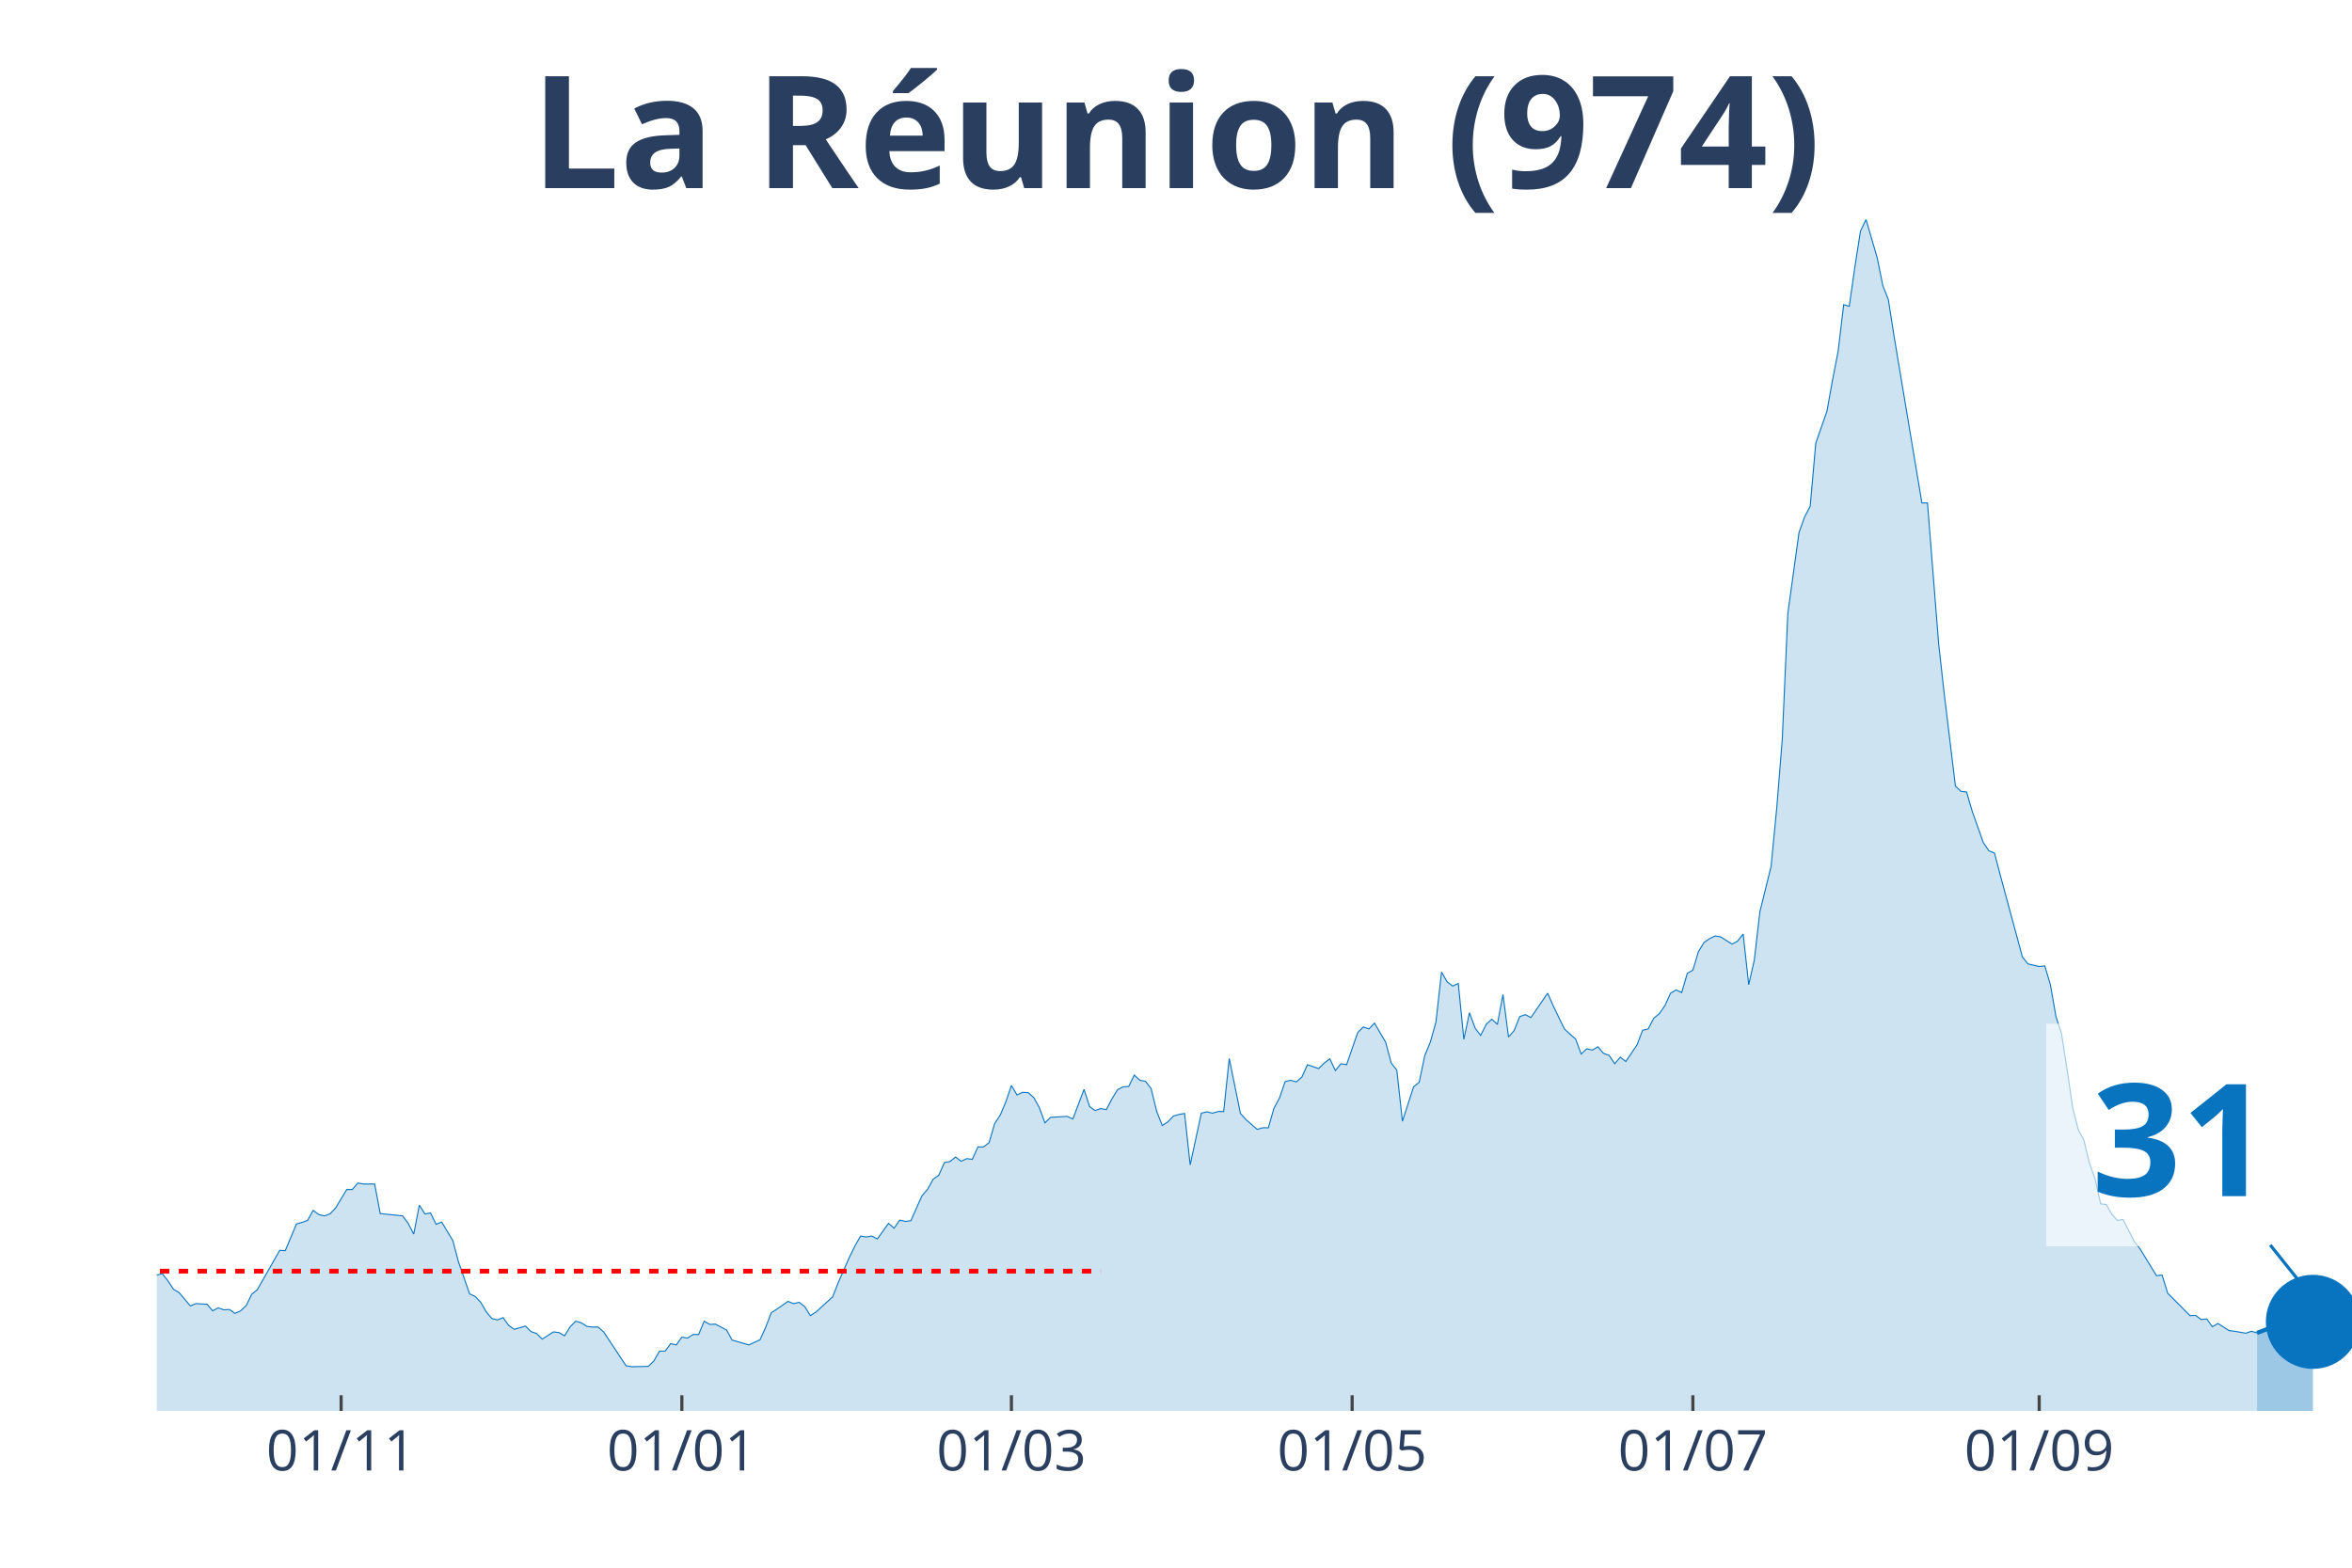
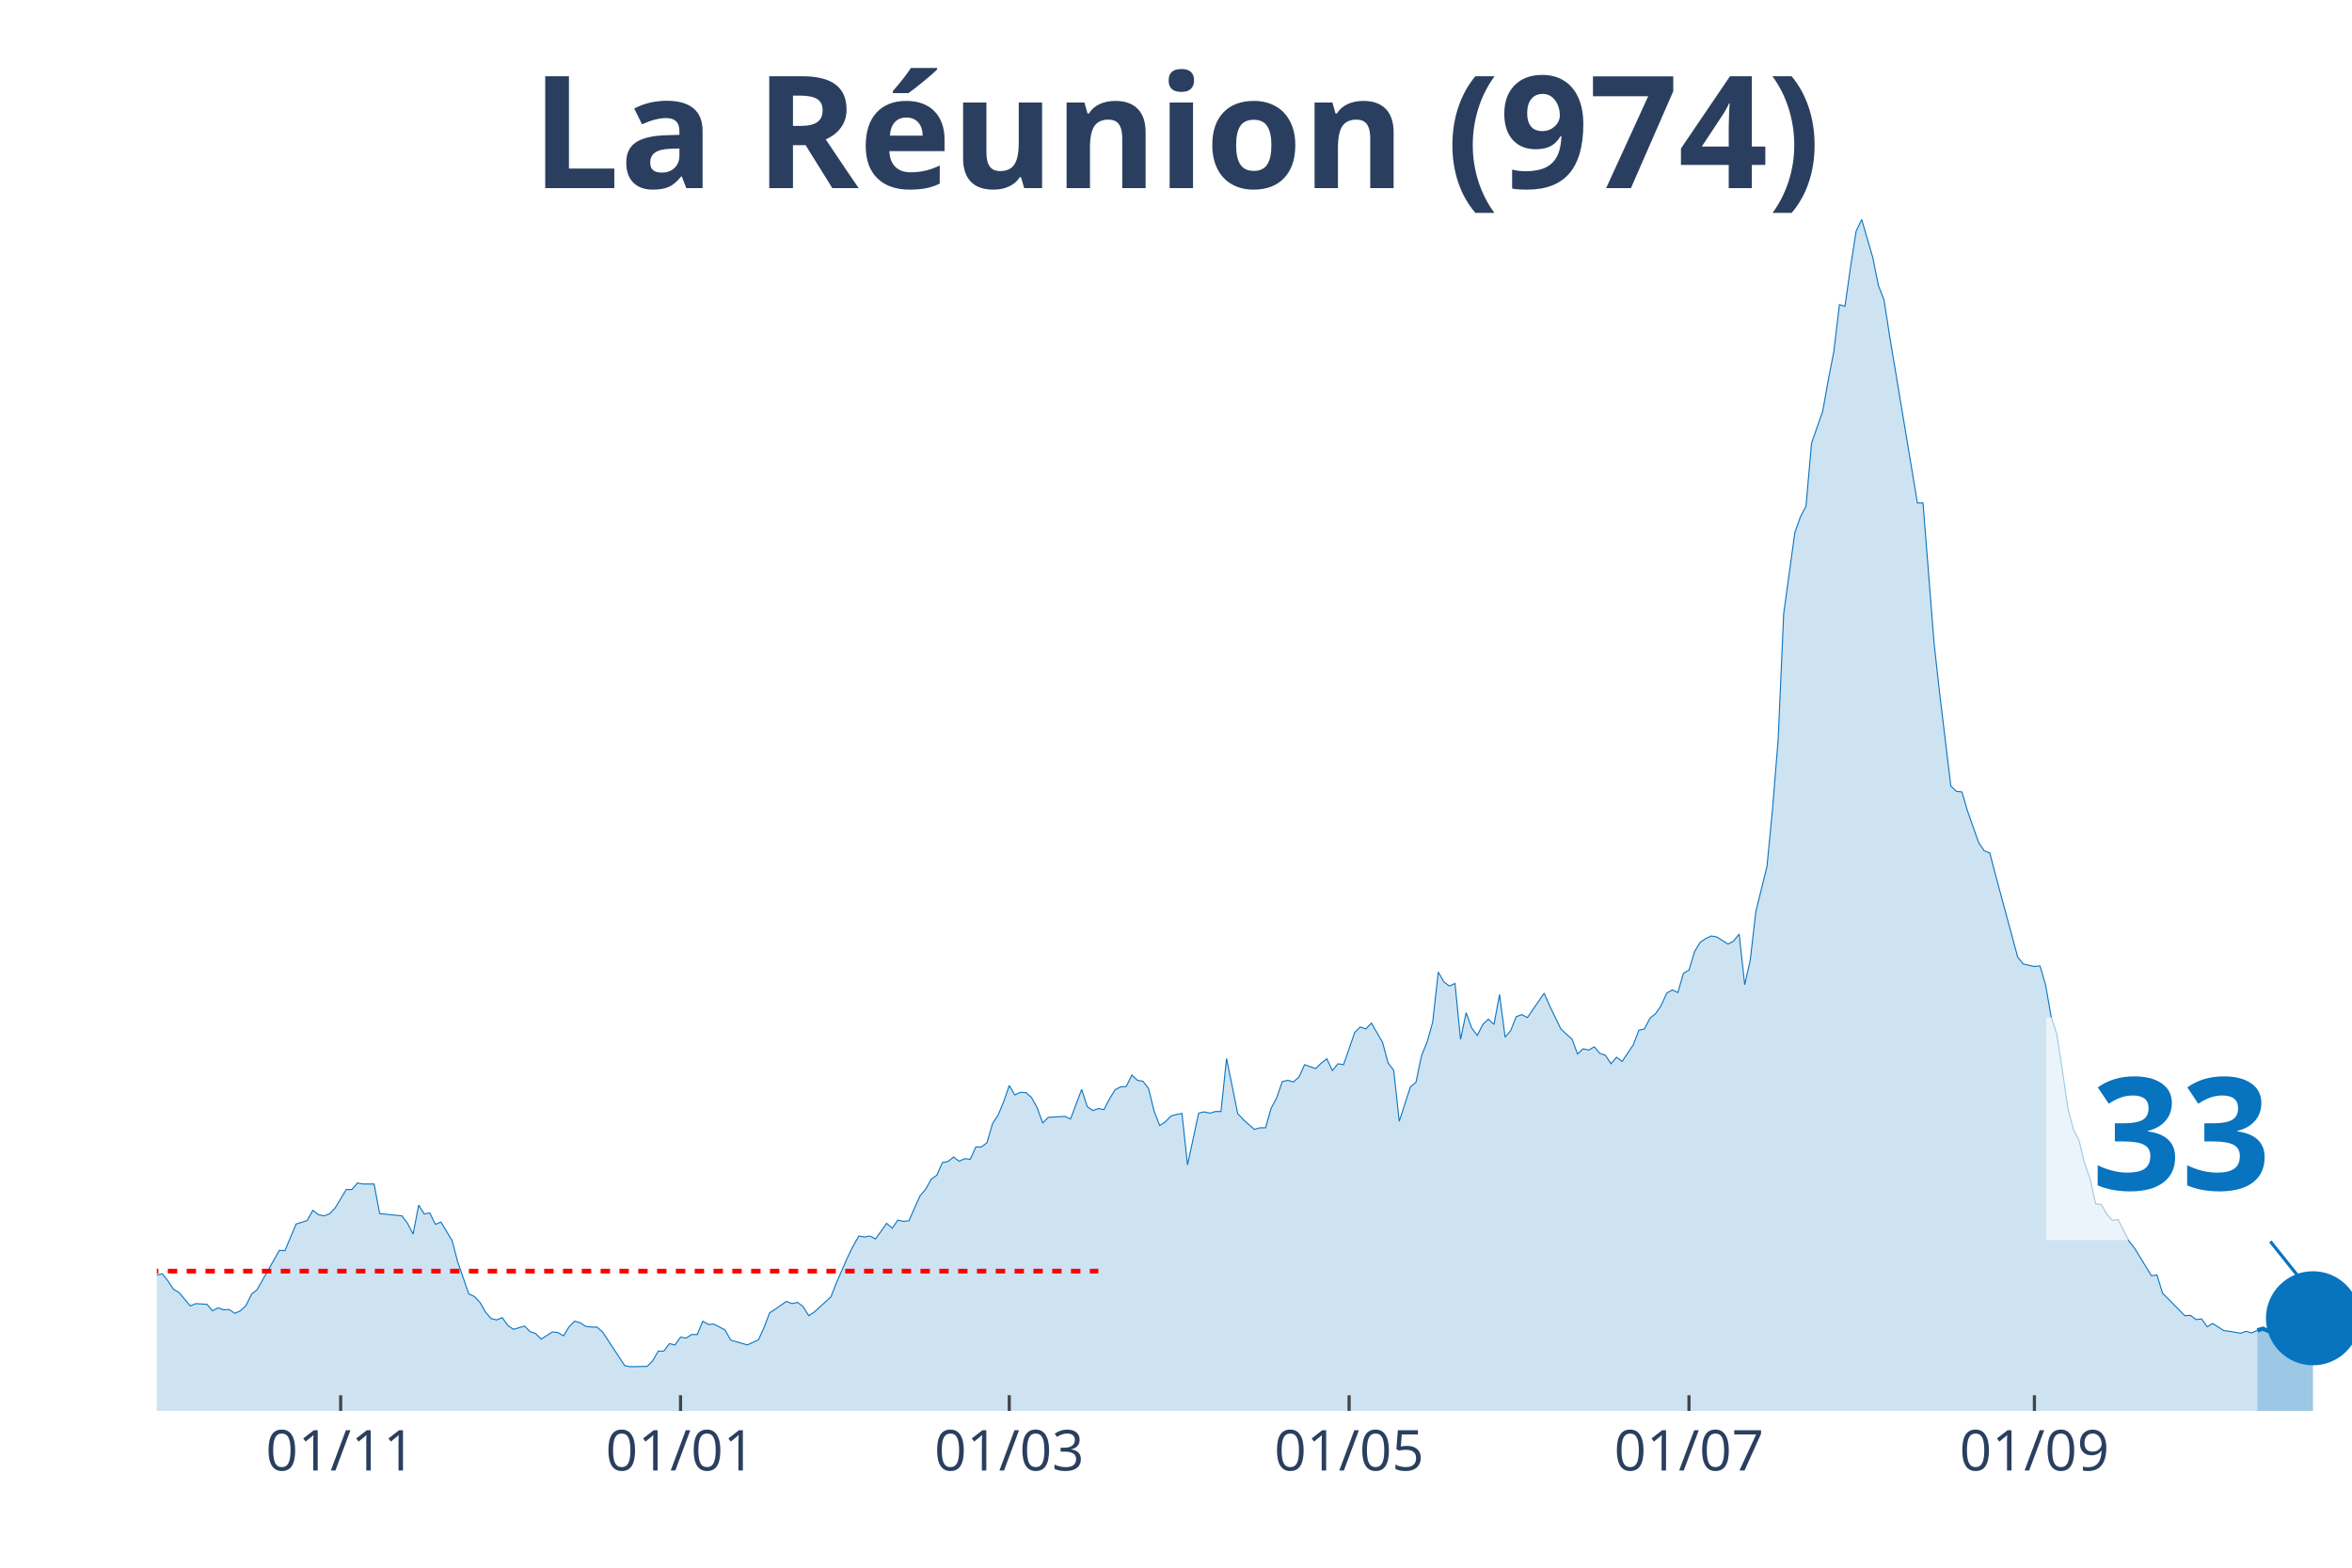
<svg xmlns="http://www.w3.org/2000/svg" class="main-svg" width="1125" height="750" style="" viewBox="0 0 750 500">
  <rect x="0" y="0" width="750" height="500" style="fill: rgb(0, 0, 0); fill-opacity: 0;" />
-   <defs id="defs-8a8896">
+   <defs id="defs-feb536">
    <g class="clips">
-       <clipPath id="clip8a8896xyplot" class="plotclip">
+       <clipPath id="clipfeb536xyplot" class="plotclip">
        <rect width="700" height="380" />
      </clipPath>
-       <clipPath class="axesclip" id="clip8a8896x">
+       <clipPath class="axesclip" id="clipfeb536x">
        <rect x="50" y="0" width="700" height="500" />
      </clipPath>
-       <clipPath class="axesclip" id="clip8a8896y">
+       <clipPath class="axesclip" id="clipfeb536y">
        <rect x="0" y="70" width="750" height="380" />
      </clipPath>
-       <clipPath class="axesclip" id="clip8a8896xy">
+       <clipPath class="axesclip" id="clipfeb536xy">
        <rect x="50" y="70" width="700" height="380" />
      </clipPath>
    </g>
    <g class="gradients" />
  </defs>
  <g class="bglayer">
    <rect class="bg" x="50" y="70" width="700" height="380" style="fill: rgb(0, 0, 0); fill-opacity: 0; stroke-width: 0;" />
  </g>
  <g class="layer-below">
    <g class="imagelayer" />
    <g class="shapelayer" />
  </g>
  <g class="cartesianlayer">
    <g class="subplot xy">
      <g class="layer-subplot">
        <g class="shapelayer" />
        <g class="imagelayer" />
      </g>
      <g class="gridlayer">
        <g class="x">
-           <path class="xgrid crisp" transform="translate(108.78,0)" d="M0,70v380" style="stroke: rgb(255, 255, 255); stroke-opacity: 1; stroke-width: 1px;" />
-           <path class="xgrid crisp" transform="translate(217.43,0)" d="M0,70v380" style="stroke: rgb(255, 255, 255); stroke-opacity: 1; stroke-width: 1px;" />
-           <path class="xgrid crisp" transform="translate(322.52,0)" d="M0,70v380" style="stroke: rgb(255, 255, 255); stroke-opacity: 1; stroke-width: 1px;" />
-           <path class="xgrid crisp" transform="translate(431.17,0)" d="M0,70v380" style="stroke: rgb(255, 255, 255); stroke-opacity: 1; stroke-width: 1px;" />
-           <path class="xgrid crisp" transform="translate(539.82,0)" d="M0,70v380" style="stroke: rgb(255, 255, 255); stroke-opacity: 1; stroke-width: 1px;" />
-           <path class="xgrid crisp" transform="translate(650.25,0)" d="M0,70v380" style="stroke: rgb(255, 255, 255); stroke-opacity: 1; stroke-width: 1px;" />
+           <path class="xgrid crisp" transform="translate(108.63,0)" d="M0,70v380" style="stroke: rgb(255, 255, 255); stroke-opacity: 1; stroke-width: 1px;" />
+           <path class="xgrid crisp" transform="translate(217.01,0)" d="M0,70v380" style="stroke: rgb(255, 255, 255); stroke-opacity: 1; stroke-width: 1px;" />
+           <path class="xgrid crisp" transform="translate(321.83,0)" d="M0,70v380" style="stroke: rgb(255, 255, 255); stroke-opacity: 1; stroke-width: 1px;" />
+           <path class="xgrid crisp" transform="translate(430.2,0)" d="M0,70v380" style="stroke: rgb(255, 255, 255); stroke-opacity: 1; stroke-width: 1px;" />
+           <path class="xgrid crisp" transform="translate(538.58,0)" d="M0,70v380" style="stroke: rgb(255, 255, 255); stroke-opacity: 1; stroke-width: 1px;" />
+           <path class="xgrid crisp" transform="translate(648.73,0)" d="M0,70v380" style="stroke: rgb(255, 255, 255); stroke-opacity: 1; stroke-width: 1px;" />
        </g>
        <g class="y" />
      </g>
      <g class="zerolinelayer" />
      <path class="xlines-below" />
      <path class="ylines-below" />
      <g class="overlines-below" />
      <g class="xaxislayer-below" />
      <g class="yaxislayer-below" />
      <g class="overaxes-below" />
-       <g class="plot" transform="translate(50, 70)" clip-path="url('#clip8a8896xyplot')">
+       <g class="plot" transform="translate(50, 70)" clip-path="url('#clipfeb536xyplot')">
        <g class="scatterlayer mlayer">
-           <g class="trace scatter traceaabd0e" style="stroke-miterlimit: 2;">
+           <g class="trace scatter trace8a0fb0" style="stroke-miterlimit: 2;">
            <g class="fills">
              <g>
-                 <path class="js-fill" d="M669.72,380L-242.24,380L-242.24,379.17L-211.96,378.55L-210.18,378.65L-185.24,378.96L-183.46,378.96L-172.77,378.44L-170.99,378.34L-149.62,376.89L-147.84,375.13L-112.21,377.2L-110.43,377.2L-96.18,375.23L-94.4,373.99L-83.72,356.15L-81.93,353.56L-80.15,352.73L-78.37,349L-73.03,339.46L-71.25,341.02L-67.68,333.55L-65.9,331.79L-62.34,329.82L-60.56,333.14L-58.78,331.79L-57,328.57L-53.44,317.27L-51.65,316.13L-48.09,310.95L-46.31,312.19L-42.75,317.58L-40.97,318.31L-35.62,319.24L-33.84,318.41L-32.06,314.89L-30.28,317.17L-28.5,319.14L-26.72,317.79L-24.94,320.59L-23.16,321.21L-21.37,323.08L-19.59,322.77L-17.81,321.42L-16.03,323.6L-14.25,327.12L-12.47,326.08L-10.69,327.74L-8.91,325.77L-7.12,328.47L-5.34,332.62L-1.78,333.03L0,336.66L1.78,336.25L3.56,338.53L5.34,341.22L7.12,342.26L10.69,346.51L12.47,345.78L16.03,345.99L17.81,348.07L19.59,347.13L21.37,347.75L23.16,347.65L24.94,348.89L26.72,348.07L28.5,346.41L30.28,342.78L32.06,341.33L39.19,328.78L40.97,328.88L44.53,320.38L46.31,319.86L48.09,319.24L49.87,316.03L51.65,317.38L53.44,317.79L55.22,317.17L57,315.3L60.56,309.39L62.34,309.39L64.12,307.32L65.9,307.63L69.47,307.63L71.25,317.06L78.37,317.79L80.15,320.17L81.93,323.6L83.72,314.37L85.5,317.17L87.28,316.86L89.06,320.49L90.84,319.76L94.4,325.67L96.18,332.41L99.75,342.67L101.53,343.5L103.31,345.37L105.09,348.48L106.87,350.55L108.65,350.97L110.43,350.24L112.21,352.73L113.99,353.98L115.78,353.46L117.56,352.94L119.34,354.7L121.12,355.32L122.9,357.09L126.46,354.8L128.24,355.01L130.03,356.05L131.81,353.15L133.59,351.38L135.37,351.9L137.15,353.04L138.93,353.25L140.71,353.25L142.49,354.8L149.62,365.59L151.4,365.9L156.74,365.8L158.52,364.03L160.31,360.92L162.09,360.92L163.87,358.54L165.65,358.95L167.43,356.46L169.21,356.77L170.99,355.63L172.77,355.63L174.55,351.38L176.34,352.42L178.12,352.32L179.9,353.25L181.68,354.18L183.46,357.4L188.8,358.95L190.59,358.12L192.37,357.29L194.15,353.35L195.93,348.69L197.71,347.55L201.27,345.06L203.05,345.78L204.83,345.37L206.62,346.72L208.4,349.62L210.18,348.48L215.52,343.61L217.3,339.05L220.87,330.96L222.65,327.33L224.43,324.22L226.21,324.53L227.99,324.22L229.77,325.15L233.33,320.17L235.11,321.73L236.9,319.14L238.68,319.55L240.46,319.35L242.24,315.3L244.02,311.36L245.8,309.29L247.58,306.07L249.36,304.83L251.15,300.79L252.93,300.47L254.71,299.02L256.49,300.37L258.27,299.54L260.05,299.75L261.83,295.81L263.61,295.81L265.39,294.46L267.18,288.34L268.96,285.65L270.74,281.4L272.52,276.21L274.3,279.22L276.08,278.39L277.86,278.49L279.64,280.05L281.42,283.26L283.21,288.14L284.99,286.37L290.33,286.06L292.11,286.89L295.67,277.46L297.46,282.95L299.24,284.2L301.02,283.57L302.8,283.89L304.58,280.46L306.36,277.56L308.14,276.63L309.92,276.52L311.7,272.89L313.49,274.55L315.27,274.86L317.05,277.15L318.83,284.4L320.61,288.97L322.39,287.83L324.17,285.96L325.95,285.44L327.74,285.13L329.52,301.51L333.08,285.03L334.86,284.61L336.64,285.03L338.42,284.51L340.2,284.51L341.98,267.61L345.55,285.13L347.33,287.1L350.89,290.21L352.67,289.69L354.45,289.69L356.23,283.47L358.02,280.15L359.8,274.97L361.58,274.55L363.36,275.07L365.14,273.52L366.92,269.58L370.48,270.82L372.26,269.06L374.05,267.71L375.83,271.44L377.61,269.27L379.39,269.58L382.95,259.31L384.73,257.55L386.51,258.17L388.3,256.31L391.86,262.42L393.64,269.06L395.42,271.34L397.2,287.62L400.76,276.63L402.54,275.18L404.33,266.67L406.11,262.32L407.89,255.99L409.67,240.03L411.45,243.14L413.23,244.49L415.01,243.66L416.79,261.49L418.58,252.99L420.36,257.86L422.14,260.25L423.92,256.72L425.7,255.06L427.48,256.72L429.26,247.18L431.04,260.76L432.82,258.69L434.61,254.23L436.39,253.61L438.17,254.54L443.51,246.77L445.29,250.81L448.85,258.17L450.64,259.83L452.42,261.39L454.2,266.16L455.98,264.5L457.76,264.91L459.54,263.87L461.32,265.95L463.1,266.57L464.89,269.27L466.67,267.19L468.45,268.54L472.01,263.25L473.79,258.59L475.57,258.17L477.35,254.75L479.13,253.3L480.92,250.71L482.7,246.77L484.48,245.73L486.26,246.56L488.04,240.44L489.82,239.41L491.6,233.5L493.38,230.59L495.17,229.35L496.95,228.52L498.73,228.83L502.29,231.11L504.07,230.18L505.85,227.9L507.63,244.07L509.41,236.19L511.2,220.74L514.76,206.33L516.54,187.98L518.32,165.89L520.1,125.66L523.66,99.85L525.45,94.87L527.23,91.45L529.01,71.33L532.57,61.17L534.35,51.22L536.13,42.1L537.91,27.17L539.69,27.68L541.48,15.14L543.26,3.73L545.04,0L548.6,12.23L550.38,21.05L552.16,25.61L553.94,37.02L562.85,90.41L564.63,90.41L568.19,135.31L569.97,151.27L573.54,180.72L575.32,182.38L577.1,182.59L578.88,188.7L582.44,198.76L584.22,201.35L586.01,202.08L587.79,208.92L594.91,235.26L596.69,237.44L600.25,238.26L602.04,238.06L603.82,244.07L605.6,254.23L607.38,259.73L609.16,271.13L610.94,283.37L612.72,290.31L614.5,293.63L616.28,300.99L618.07,305.97L619.85,313.95L621.63,314.16L623.41,317.27L625.19,319.24L626.97,318.93L630.53,325.88L632.32,328.16L637.66,336.87L639.44,336.66L641.22,342.47L643,344.23L648.35,349.62L650.13,349.52L651.91,350.86L653.69,350.66L655.47,353.15L657.25,352.11L660.81,354.39L662.6,354.6L666.16,355.22L667.94,354.6L669.72,355.12" style="fill: rgb(8, 115, 191); fill-opacity: 0.2; stroke-width: 0;" />
+                 <path class="js-fill" d="M669.8,380L-241.62,380L-241.62,379.17L-211.42,378.55L-209.64,378.65L-184.77,378.96L-182.99,378.96L-172.34,378.44L-170.56,378.34L-149.24,376.89L-147.46,375.13L-111.93,377.2L-110.15,377.2L-95.94,375.23L-94.16,373.99L-83.5,356.15L-81.73,353.56L-79.95,352.73L-78.17,349L-72.84,339.46L-71.07,341.02L-67.51,333.55L-65.74,331.79L-62.18,329.82L-60.41,333.14L-58.63,331.79L-56.85,328.57L-53.3,317.27L-51.52,316.13L-47.97,310.95L-46.19,312.19L-42.64,317.58L-40.86,318.31L-35.53,319.24L-33.76,318.41L-31.98,314.89L-30.2,317.17L-28.43,319.14L-26.65,317.79L-24.87,320.59L-23.1,321.21L-21.32,323.08L-19.54,322.77L-17.77,321.42L-15.99,323.6L-14.21,327.12L-12.44,326.08L-10.66,327.74L-8.88,325.77L-5.33,332.62L-3.55,332.72L-1.78,333.03L0,336.66L1.78,336.25L3.55,338.53L5.33,341.22L7.11,342.26L10.66,346.51L12.44,345.78L15.99,345.99L17.77,348.07L19.54,347.13L21.32,347.75L23.1,347.65L24.87,348.89L26.65,348.07L28.43,346.41L30.2,342.78L31.98,341.33L39.09,328.78L40.86,328.88L44.42,320.38L46.19,319.86L47.97,319.24L49.75,316.03L51.52,317.38L53.3,317.79L55.08,317.17L56.85,315.3L60.41,309.39L62.18,309.39L63.96,307.32L65.74,307.63L69.29,307.63L71.07,317.06L78.17,317.79L79.95,320.17L81.73,323.6L83.5,314.37L85.28,317.17L87.06,316.86L88.83,320.49L90.61,319.76L94.16,325.67L95.94,332.41L99.49,342.67L101.27,343.5L103.05,345.37L104.82,348.48L106.6,350.55L108.38,350.97L110.15,350.24L111.93,352.73L113.71,353.98L115.48,353.46L117.26,352.94L119.04,354.7L120.81,355.32L122.59,357.09L126.14,354.8L127.92,355.01L129.7,356.05L131.47,353.15L133.25,351.38L135.03,351.9L136.8,353.04L138.58,353.25L140.36,353.25L142.13,354.8L149.24,365.59L151.02,365.9L156.35,365.8L158.12,364.03L159.9,360.92L161.68,360.92L163.45,358.54L165.23,358.95L167.01,356.46L168.78,356.77L170.56,355.63L172.34,355.63L174.11,351.38L175.89,352.42L177.66,352.32L179.44,353.25L181.22,354.18L182.99,357.4L188.32,358.95L190.1,358.12L191.88,357.29L193.65,353.35L195.43,348.69L197.21,347.55L200.76,345.06L202.54,345.78L204.31,345.37L206.09,346.72L207.87,349.62L209.64,348.48L214.97,343.61L216.75,339.05L220.3,330.96L222.08,327.33L223.86,324.22L225.63,324.53L227.41,324.22L229.19,325.15L232.74,320.17L234.52,321.73L236.29,319.14L238.07,319.55L239.85,319.35L241.62,315.3L243.4,311.36L245.18,309.29L246.95,306.07L248.73,304.83L250.51,300.79L252.28,300.47L254.06,299.02L255.84,300.37L257.61,299.54L259.39,299.75L261.17,295.81L262.94,295.81L264.72,294.46L266.5,288.34L268.27,285.65L270.05,281.4L271.83,276.21L273.6,279.22L275.38,278.39L277.16,278.49L278.93,280.05L280.71,283.26L282.49,288.14L284.26,286.37L289.59,286.06L291.37,286.89L294.92,277.46L296.7,282.95L298.48,284.2L300.25,283.57L302.03,283.89L303.81,280.46L305.58,277.56L307.36,276.63L309.14,276.52L310.91,272.89L312.69,274.55L314.47,274.86L316.24,277.15L318.02,284.4L319.8,288.97L321.57,287.83L323.35,285.96L325.13,285.44L326.9,285.13L328.68,301.51L332.23,285.03L334.01,284.61L335.79,285.03L337.56,284.51L339.34,284.51L341.12,267.61L344.67,285.13L346.45,287.1L350,290.21L351.78,289.69L353.55,289.69L355.33,283.47L357.11,280.15L358.88,274.97L360.66,274.55L362.44,275.07L364.21,273.52L365.99,269.58L369.54,270.82L371.32,269.06L373.1,267.71L374.87,271.44L376.65,269.27L378.43,269.58L381.98,259.31L383.76,257.55L385.53,258.17L387.31,256.31L390.86,262.42L392.64,269.06L394.42,271.34L396.19,287.62L399.75,276.63L401.52,275.18L403.3,266.67L405.08,262.32L406.85,255.99L408.63,240.03L410.41,243.14L412.18,244.49L413.96,243.66L415.74,261.49L417.51,252.99L419.29,257.86L421.07,260.25L422.84,256.72L424.62,255.06L426.4,256.72L428.17,247.18L429.95,260.76L431.73,258.69L433.5,254.23L435.28,253.61L437.06,254.54L442.39,246.77L444.16,250.81L447.72,258.17L449.49,259.83L451.27,261.39L453.05,266.16L454.82,264.5L456.6,264.91L458.38,263.87L460.15,265.95L461.93,266.57L463.71,269.27L465.48,267.19L467.26,268.54L470.81,263.25L472.59,258.59L474.37,258.17L476.14,254.75L477.92,253.3L479.7,250.71L481.47,246.77L483.25,245.73L485.03,246.56L486.8,240.44L488.58,239.41L490.36,233.5L492.13,230.59L493.91,229.35L495.69,228.52L497.46,228.83L501.02,231.11L502.79,230.18L504.57,227.9L506.35,244.07L508.12,236.19L509.9,220.74L513.45,206.33L515.23,187.98L517.01,165.89L518.78,125.66L522.34,99.85L524.11,94.87L525.89,91.45L527.66,71.33L531.22,61.17L532.99,51.22L534.77,42.1L536.55,27.17L538.32,27.68L540.1,15.14L541.88,3.73L543.65,0L547.21,12.23L548.98,21.05L550.76,25.61L552.54,37.02L561.42,90.41L563.2,90.41L566.75,135.31L568.53,151.27L572.08,180.72L573.86,182.38L575.63,182.59L577.41,188.7L580.96,198.76L582.74,201.35L584.52,202.08L586.29,208.92L593.4,235.26L595.18,237.44L598.73,238.26L600.51,238.06L602.28,244.07L604.06,254.23L605.84,259.73L607.61,271.13L609.39,283.37L611.17,290.31L612.94,293.63L614.72,300.99L616.5,305.97L618.27,313.95L620.05,314.16L621.83,317.27L623.6,319.24L625.38,318.93L628.93,325.88L630.71,328.16L636.04,336.87L637.82,336.66L639.59,342.47L641.37,344.23L646.7,349.62L648.48,349.52L650.25,350.86L652.03,350.66L653.81,353.15L655.58,352.11L659.14,354.39L660.91,354.6L664.47,355.22L666.24,354.6L668.02,355.12L669.8,354.29" style="fill: rgb(8, 115, 191); fill-opacity: 0.2; stroke-width: 0;" />
              </g>
            </g>
            <g class="errorbars" />
            <g class="lines">
-               <path class="js-line" d="M-242.24,379.17L-211.96,378.55L-210.18,378.65L-185.24,378.96L-183.46,378.96L-172.77,378.44L-170.99,378.34L-149.62,376.89L-147.84,375.13L-112.21,377.2L-110.43,377.2L-96.18,375.23L-94.4,373.99L-83.72,356.15L-81.93,353.56L-80.15,352.73L-78.37,349L-73.03,339.46L-71.25,341.02L-67.68,333.55L-65.9,331.79L-62.34,329.82L-60.56,333.14L-58.78,331.79L-57,328.57L-53.44,317.27L-51.65,316.13L-48.09,310.95L-46.31,312.19L-42.75,317.58L-40.97,318.31L-35.62,319.24L-33.84,318.41L-32.06,314.89L-30.28,317.17L-28.5,319.14L-26.72,317.79L-24.94,320.59L-23.16,321.21L-21.37,323.08L-19.59,322.77L-17.81,321.42L-16.03,323.6L-14.25,327.12L-12.47,326.08L-10.69,327.74L-8.91,325.77L-7.12,328.47L-5.34,332.62L-1.78,333.03L0,336.66L1.78,336.25L3.56,338.53L5.34,341.22L7.12,342.26L10.69,346.51L12.47,345.78L16.03,345.99L17.81,348.07L19.59,347.13L21.37,347.75L23.16,347.65L24.94,348.89L26.72,348.07L28.5,346.41L30.28,342.78L32.06,341.33L39.19,328.78L40.97,328.88L44.53,320.38L46.31,319.86L48.09,319.24L49.87,316.03L51.65,317.38L53.44,317.79L55.22,317.17L57,315.3L60.56,309.39L62.34,309.39L64.12,307.32L65.9,307.63L69.47,307.63L71.25,317.06L78.37,317.79L80.15,320.17L81.93,323.6L83.72,314.37L85.5,317.17L87.28,316.86L89.06,320.49L90.84,319.76L94.4,325.67L96.18,332.41L99.75,342.67L101.53,343.5L103.31,345.37L105.09,348.48L106.87,350.55L108.65,350.97L110.43,350.24L112.21,352.73L113.99,353.98L115.78,353.46L117.56,352.94L119.34,354.7L121.12,355.32L122.9,357.09L126.46,354.8L128.24,355.01L130.03,356.05L131.81,353.15L133.59,351.38L135.37,351.9L137.15,353.04L138.93,353.25L140.71,353.25L142.49,354.8L149.62,365.59L151.4,365.9L156.74,365.8L158.52,364.03L160.31,360.92L162.09,360.92L163.87,358.54L165.65,358.95L167.43,356.46L169.21,356.77L170.99,355.63L172.77,355.63L174.55,351.38L176.34,352.42L178.12,352.32L179.9,353.25L181.68,354.18L183.46,357.4L188.8,358.95L190.59,358.12L192.37,357.29L194.15,353.35L195.93,348.69L197.71,347.55L201.27,345.06L203.05,345.78L204.83,345.37L206.62,346.72L208.4,349.62L210.18,348.48L215.52,343.61L217.3,339.05L220.87,330.96L222.65,327.33L224.43,324.22L226.21,324.53L227.99,324.22L229.77,325.15L233.33,320.17L235.11,321.73L236.9,319.14L238.68,319.55L240.46,319.35L242.24,315.3L244.02,311.36L245.8,309.29L247.58,306.07L249.36,304.83L251.15,300.79L252.93,300.47L254.71,299.02L256.49,300.37L258.27,299.54L260.05,299.75L261.83,295.81L263.61,295.81L265.39,294.46L267.18,288.34L268.96,285.65L270.74,281.4L272.52,276.21L274.3,279.22L276.08,278.39L277.86,278.49L279.64,280.05L281.42,283.26L283.21,288.14L284.99,286.37L290.33,286.06L292.11,286.89L295.67,277.46L297.46,282.95L299.24,284.2L301.02,283.57L302.8,283.89L304.58,280.46L306.36,277.56L308.14,276.63L309.92,276.52L311.7,272.89L313.49,274.55L315.27,274.86L317.05,277.15L318.83,284.4L320.61,288.97L322.39,287.83L324.17,285.96L325.95,285.44L327.74,285.13L329.52,301.51L333.08,285.03L334.86,284.61L336.64,285.03L338.42,284.51L340.2,284.51L341.98,267.61L345.55,285.13L347.33,287.1L350.89,290.21L352.67,289.69L354.45,289.69L356.23,283.47L358.02,280.15L359.8,274.97L361.58,274.55L363.36,275.07L365.14,273.52L366.92,269.58L370.48,270.82L372.26,269.06L374.05,267.71L375.83,271.44L377.61,269.27L379.39,269.58L382.95,259.31L384.73,257.55L386.51,258.17L388.3,256.31L391.86,262.42L393.64,269.06L395.42,271.34L397.2,287.62L400.76,276.63L402.54,275.18L404.33,266.67L406.11,262.32L407.89,255.99L409.67,240.03L411.45,243.14L413.23,244.49L415.01,243.66L416.79,261.49L418.58,252.99L420.36,257.86L422.14,260.25L423.92,256.72L425.7,255.06L427.48,256.72L429.26,247.18L431.04,260.76L432.82,258.69L434.61,254.23L436.39,253.61L438.17,254.54L443.51,246.77L445.29,250.81L448.85,258.17L450.64,259.83L452.42,261.39L454.2,266.16L455.98,264.5L457.76,264.91L459.54,263.87L461.32,265.95L463.1,266.57L464.89,269.27L466.67,267.19L468.45,268.54L472.01,263.25L473.79,258.59L475.57,258.17L477.35,254.75L479.13,253.3L480.92,250.71L482.7,246.77L484.48,245.73L486.26,246.56L488.04,240.44L489.82,239.41L491.6,233.5L493.38,230.59L495.17,229.35L496.95,228.52L498.73,228.83L502.29,231.11L504.07,230.18L505.85,227.9L507.63,244.07L509.41,236.19L511.2,220.74L514.76,206.33L516.54,187.98L518.32,165.89L520.1,125.66L523.66,99.85L525.45,94.87L527.23,91.45L529.01,71.33L532.57,61.17L534.35,51.22L536.13,42.1L537.91,27.17L539.69,27.68L541.48,15.14L543.26,3.73L545.04,0L548.6,12.23L550.38,21.05L552.16,25.61L553.94,37.02L562.85,90.41L564.63,90.41L568.19,135.31L569.97,151.27L573.54,180.72L575.32,182.38L577.1,182.59L578.88,188.7L582.44,198.76L584.22,201.35L586.01,202.08L587.79,208.92L594.91,235.26L596.69,237.44L600.25,238.26L602.04,238.06L603.82,244.07L605.6,254.23L607.38,259.73L609.16,271.13L610.94,283.37L612.72,290.31L614.5,293.63L616.28,300.99L618.07,305.97L619.85,313.95L621.63,314.16L623.41,317.27L625.19,319.24L626.97,318.93L630.53,325.88L632.32,328.16L637.66,336.87L639.44,336.66L641.22,342.47L643,344.23L648.35,349.62L650.13,349.52L651.91,350.86L653.69,350.66L655.47,353.15L657.25,352.11L660.81,354.39L662.6,354.6L666.16,355.22L667.94,354.6L669.72,355.12" style="vector-effect: non-scaling-stroke; fill: none; stroke: rgb(8, 115, 191); stroke-opacity: 1; stroke-width: 0.5px; opacity: 1;" />
+               <path class="js-line" d="M-241.62,379.17L-211.42,378.55L-209.64,378.65L-184.77,378.96L-182.99,378.96L-172.34,378.44L-170.56,378.34L-149.24,376.89L-147.46,375.13L-111.93,377.2L-110.15,377.2L-95.94,375.23L-94.16,373.99L-83.5,356.15L-81.73,353.56L-79.95,352.73L-78.17,349L-72.84,339.46L-71.07,341.02L-67.51,333.55L-65.74,331.79L-62.18,329.82L-60.41,333.14L-58.63,331.79L-56.85,328.57L-53.3,317.27L-51.52,316.13L-47.97,310.95L-46.19,312.19L-42.64,317.58L-40.86,318.31L-35.53,319.24L-33.76,318.41L-31.98,314.89L-30.2,317.17L-28.43,319.14L-26.65,317.79L-24.87,320.59L-23.1,321.21L-21.32,323.08L-19.54,322.77L-17.77,321.42L-15.99,323.6L-14.21,327.12L-12.44,326.08L-10.66,327.74L-8.88,325.77L-5.33,332.62L-3.55,332.72L-1.78,333.03L0,336.66L1.78,336.25L3.55,338.53L5.33,341.22L7.11,342.26L10.66,346.51L12.44,345.78L15.99,345.99L17.77,348.07L19.54,347.13L21.32,347.75L23.1,347.65L24.87,348.89L26.65,348.07L28.43,346.41L30.2,342.78L31.98,341.33L39.09,328.78L40.86,328.88L44.42,320.38L46.19,319.86L47.97,319.24L49.75,316.03L51.52,317.38L53.3,317.79L55.08,317.17L56.85,315.3L60.41,309.39L62.18,309.39L63.96,307.32L65.74,307.63L69.29,307.63L71.07,317.06L78.17,317.79L79.95,320.17L81.73,323.6L83.5,314.37L85.28,317.17L87.06,316.86L88.83,320.49L90.61,319.76L94.16,325.67L95.94,332.41L99.49,342.67L101.27,343.5L103.05,345.37L104.82,348.48L106.6,350.55L108.38,350.97L110.15,350.24L111.93,352.73L113.71,353.98L115.48,353.46L117.26,352.94L119.04,354.7L120.81,355.32L122.59,357.09L126.14,354.8L127.92,355.01L129.7,356.05L131.47,353.15L133.25,351.38L135.03,351.9L136.8,353.04L138.58,353.25L140.36,353.25L142.13,354.8L149.24,365.59L151.02,365.9L156.35,365.8L158.12,364.03L159.9,360.92L161.68,360.92L163.45,358.54L165.23,358.95L167.01,356.46L168.78,356.77L170.56,355.63L172.34,355.63L174.11,351.38L175.89,352.42L177.66,352.32L179.44,353.25L181.22,354.18L182.99,357.4L188.32,358.95L190.1,358.12L191.88,357.29L193.65,353.35L195.43,348.69L197.21,347.55L200.76,345.06L202.54,345.78L204.31,345.37L206.09,346.72L207.87,349.62L209.64,348.48L214.97,343.61L216.75,339.05L220.3,330.96L222.08,327.33L223.86,324.22L225.63,324.53L227.41,324.22L229.19,325.15L232.74,320.17L234.52,321.73L236.29,319.14L238.07,319.55L239.85,319.35L241.62,315.3L243.4,311.36L245.18,309.29L246.95,306.07L248.73,304.83L250.51,300.79L252.28,300.47L254.06,299.02L255.84,300.37L257.61,299.54L259.39,299.75L261.17,295.81L262.94,295.81L264.72,294.46L266.5,288.34L268.27,285.65L270.05,281.4L271.83,276.21L273.6,279.22L275.38,278.39L277.16,278.49L278.93,280.05L280.71,283.26L282.49,288.14L284.26,286.37L289.59,286.06L291.37,286.89L294.92,277.46L296.7,282.95L298.48,284.2L300.25,283.57L302.03,283.89L303.81,280.46L305.58,277.56L307.36,276.63L309.14,276.52L310.91,272.89L312.69,274.55L314.47,274.86L316.24,277.15L318.02,284.4L319.8,288.97L321.57,287.83L323.35,285.96L325.13,285.44L326.9,285.13L328.68,301.51L332.23,285.03L334.01,284.61L335.79,285.03L337.56,284.51L339.34,284.51L341.12,267.61L344.67,285.13L346.45,287.1L350,290.21L351.78,289.69L353.55,289.69L355.33,283.47L357.11,280.15L358.88,274.97L360.66,274.55L362.44,275.07L364.21,273.52L365.99,269.58L369.54,270.82L371.32,269.06L373.1,267.71L374.87,271.44L376.65,269.27L378.43,269.58L381.98,259.31L383.76,257.55L385.53,258.17L387.31,256.31L390.86,262.42L392.64,269.06L394.42,271.34L396.19,287.62L399.75,276.63L401.52,275.18L403.3,266.67L405.08,262.32L406.85,255.99L408.63,240.03L410.41,243.14L412.18,244.49L413.96,243.66L415.74,261.49L417.51,252.99L419.29,257.86L421.07,260.25L422.84,256.72L424.62,255.06L426.4,256.72L428.17,247.18L429.95,260.76L431.73,258.69L433.5,254.23L435.28,253.61L437.06,254.54L442.39,246.77L444.16,250.81L447.72,258.17L449.49,259.83L451.27,261.39L453.05,266.16L454.82,264.5L456.6,264.91L458.38,263.87L460.15,265.95L461.93,266.57L463.71,269.27L465.48,267.19L467.26,268.54L470.81,263.25L472.59,258.59L474.37,258.17L476.14,254.75L477.92,253.3L479.7,250.71L481.47,246.77L483.25,245.73L485.03,246.56L486.8,240.44L488.58,239.41L490.36,233.5L492.13,230.59L493.91,229.35L495.69,228.52L497.46,228.83L501.02,231.11L502.79,230.18L504.57,227.9L506.35,244.07L508.12,236.19L509.9,220.74L513.45,206.33L515.23,187.98L517.01,165.89L518.78,125.66L522.34,99.85L524.11,94.87L525.89,91.45L527.66,71.33L531.22,61.17L532.99,51.22L534.77,42.1L536.55,27.17L538.32,27.68L540.1,15.14L541.88,3.73L543.65,0L547.21,12.23L548.98,21.05L550.76,25.61L552.54,37.02L561.42,90.41L563.2,90.41L566.75,135.31L568.53,151.27L572.08,180.72L573.86,182.38L575.63,182.59L577.41,188.7L580.96,198.76L582.74,201.35L584.52,202.08L586.29,208.92L593.4,235.26L595.18,237.44L598.73,238.26L600.51,238.06L602.28,244.07L604.06,254.23L605.84,259.73L607.61,271.13L609.39,283.37L611.17,290.31L612.94,293.63L614.72,300.99L616.5,305.97L618.27,313.95L620.05,314.16L621.83,317.27L623.6,319.24L625.38,318.93L628.93,325.88L630.71,328.16L636.04,336.87L637.82,336.66L639.59,342.47L641.37,344.23L646.7,349.62L648.48,349.52L650.25,350.86L652.03,350.66L653.81,353.15L655.58,352.11L659.14,354.39L660.91,354.6L664.47,355.22L666.24,354.6L668.02,355.12L669.8,354.29" style="vector-effect: non-scaling-stroke; fill: none; stroke: rgb(8, 115, 191); stroke-opacity: 1; stroke-width: 0.5px; opacity: 1;" />
            </g>
            <g class="points" />
            <g class="text" />
          </g>
-           <g class="trace scatter trace3c8951" style="stroke-miterlimit: 2;">
+           <g class="trace scatter tracebcfce7" style="stroke-miterlimit: 2;">
            <g class="fills">
              <g>
-                 <path class="js-fill" d="M687.53,380L669.72,380L669.72,355.12L673.28,353.77L675.06,354.49L676.84,354.49L678.63,353.66L683.97,356.57L685.75,355.43L687.53,351.59" style="fill: rgb(8, 115, 191); fill-opacity: 0.4; stroke-width: 0;" />
+                 <path class="js-fill" d="M687.56,380L669.8,380L669.8,354.29L671.57,353.77L673.35,354.49L675.13,354.49L676.9,353.66L682.23,356.57L684.01,355.43L685.79,351.59L687.56,350.45" style="fill: rgb(8, 115, 191); fill-opacity: 0.4; stroke-width: 0;" />
              </g>
            </g>
            <g class="errorbars" />
            <g class="lines">
-               <path class="js-line" d="M669.72,355.12L673.28,353.77L675.06,354.49L676.84,354.49L678.63,353.66L683.97,356.57L685.75,355.43L687.53,351.59" style="vector-effect: non-scaling-stroke; fill: none; stroke: rgb(8, 115, 191); stroke-opacity: 1; stroke-width: 2px; opacity: 1;" />
+               <path class="js-line" d="M669.8,354.29L671.57,353.77L673.35,354.49L675.13,354.49L676.9,353.66L682.23,356.57L684.01,355.43L685.79,351.59L687.56,350.45" style="vector-effect: non-scaling-stroke; fill: none; stroke: rgb(8, 115, 191); stroke-opacity: 1; stroke-width: 2px; opacity: 1;" />
            </g>
            <g class="points" />
            <g class="text" />
          </g>
-           <g class="trace scatter trace112f8b" style="stroke-miterlimit: 2; opacity: 1;">
+           <g class="trace scatter traceada690" style="stroke-miterlimit: 2; opacity: 1;">
            <g class="fills" />
            <g class="errorbars" />
            <g class="lines" />
            <g class="points">
-               <path class="point" transform="translate(687.53,351.59)" d="M15,0A15,15 0 1,1 0,-15A15,15 0 0,1 15,0Z" style="opacity: 1; stroke-width: 0px; fill: rgb(8, 115, 191); fill-opacity: 1;" />
+               <path class="point" transform="translate(687.56,350.45)" d="M15,0A15,15 0 1,1 0,-15A15,15 0 0,1 15,0Z" style="opacity: 1; stroke-width: 0px; fill: rgb(8, 115, 191); fill-opacity: 1;" />
            </g>
            <g class="text" />
          </g>
        </g>
      </g>
      <g class="overplot" />
      <path class="xlines-above crisp" style="fill: none; stroke-width: 1px; stroke: rgb(0, 0, 0); stroke-opacity: 0;" d="" />
      <path class="ylines-above crisp" style="fill: none;" d="M0,0" />
      <g class="overlines-above" />
      <g class="xaxislayer-above">
-         <path class="xtick ticks crisp" d="M0,450v-5" transform="translate(108.78,0)" style="stroke: rgb(68, 68, 68); stroke-opacity: 1; stroke-width: 1px;" />
-         <path class="xtick ticks crisp" d="M0,450v-5" transform="translate(217.43,0)" style="stroke: rgb(68, 68, 68); stroke-opacity: 1; stroke-width: 1px;" />
-         <path class="xtick ticks crisp" d="M0,450v-5" transform="translate(322.52,0)" style="stroke: rgb(68, 68, 68); stroke-opacity: 1; stroke-width: 1px;" />
-         <path class="xtick ticks crisp" d="M0,450v-5" transform="translate(431.17,0)" style="stroke: rgb(68, 68, 68); stroke-opacity: 1; stroke-width: 1px;" />
-         <path class="xtick ticks crisp" d="M0,450v-5" transform="translate(539.82,0)" style="stroke: rgb(68, 68, 68); stroke-opacity: 1; stroke-width: 1px;" />
-         <path class="xtick ticks crisp" d="M0,450v-5" transform="translate(650.25,0)" style="stroke: rgb(68, 68, 68); stroke-opacity: 1; stroke-width: 1px;" />
+         <path class="xtick ticks crisp" d="M0,450v-5" transform="translate(108.63,0)" style="stroke: rgb(68, 68, 68); stroke-opacity: 1; stroke-width: 1px;" />
+         <path class="xtick ticks crisp" d="M0,450v-5" transform="translate(217.01,0)" style="stroke: rgb(68, 68, 68); stroke-opacity: 1; stroke-width: 1px;" />
+         <path class="xtick ticks crisp" d="M0,450v-5" transform="translate(321.83,0)" style="stroke: rgb(68, 68, 68); stroke-opacity: 1; stroke-width: 1px;" />
+         <path class="xtick ticks crisp" d="M0,450v-5" transform="translate(430.2,0)" style="stroke: rgb(68, 68, 68); stroke-opacity: 1; stroke-width: 1px;" />
+         <path class="xtick ticks crisp" d="M0,450v-5" transform="translate(538.58,0)" style="stroke: rgb(68, 68, 68); stroke-opacity: 1; stroke-width: 1px;" />
+         <path class="xtick ticks crisp" d="M0,450v-5" transform="translate(648.73,0)" style="stroke: rgb(68, 68, 68); stroke-opacity: 1; stroke-width: 1px;" />
        <g class="xtick">
-           <text text-anchor="middle" x="0" y="469" transform="translate(108.78,0)" style="font-family: 'Open Sans', verdana, arial, sans-serif; font-size: 18px; fill: rgb(42, 63, 95); fill-opacity: 1; white-space: pre;">01/11</text>
+           <text text-anchor="middle" x="0" y="469" transform="translate(108.63,0)" style="font-family: 'Open Sans', verdana, arial, sans-serif; font-size: 18px; fill: rgb(42, 63, 95); fill-opacity: 1; white-space: pre;">01/11</text>
        </g>
        <g class="xtick">
-           <text text-anchor="middle" x="0" y="469" transform="translate(217.43,0)" style="font-family: 'Open Sans', verdana, arial, sans-serif; font-size: 18px; fill: rgb(42, 63, 95); fill-opacity: 1; white-space: pre;">01/01</text>
+           <text text-anchor="middle" x="0" y="469" transform="translate(217.01,0)" style="font-family: 'Open Sans', verdana, arial, sans-serif; font-size: 18px; fill: rgb(42, 63, 95); fill-opacity: 1; white-space: pre;">01/01</text>
        </g>
        <g class="xtick">
-           <text text-anchor="middle" x="0" y="469" transform="translate(322.52,0)" style="font-family: 'Open Sans', verdana, arial, sans-serif; font-size: 18px; fill: rgb(42, 63, 95); fill-opacity: 1; white-space: pre;">01/03</text>
+           <text text-anchor="middle" x="0" y="469" transform="translate(321.83,0)" style="font-family: 'Open Sans', verdana, arial, sans-serif; font-size: 18px; fill: rgb(42, 63, 95); fill-opacity: 1; white-space: pre;">01/03</text>
        </g>
        <g class="xtick">
-           <text text-anchor="middle" x="0" y="469" transform="translate(431.17,0)" style="font-family: 'Open Sans', verdana, arial, sans-serif; font-size: 18px; fill: rgb(42, 63, 95); fill-opacity: 1; white-space: pre;">01/05</text>
+           <text text-anchor="middle" x="0" y="469" transform="translate(430.2,0)" style="font-family: 'Open Sans', verdana, arial, sans-serif; font-size: 18px; fill: rgb(42, 63, 95); fill-opacity: 1; white-space: pre;">01/05</text>
        </g>
        <g class="xtick">
-           <text text-anchor="middle" x="0" y="469" transform="translate(539.82,0)" style="font-family: 'Open Sans', verdana, arial, sans-serif; font-size: 18px; fill: rgb(42, 63, 95); fill-opacity: 1; white-space: pre;">01/07</text>
+           <text text-anchor="middle" x="0" y="469" transform="translate(538.58,0)" style="font-family: 'Open Sans', verdana, arial, sans-serif; font-size: 18px; fill: rgb(42, 63, 95); fill-opacity: 1; white-space: pre;">01/07</text>
        </g>
        <g class="xtick">
-           <text text-anchor="middle" x="0" y="469" transform="translate(650.25,0)" style="font-family: 'Open Sans', verdana, arial, sans-serif; font-size: 18px; fill: rgb(42, 63, 95); fill-opacity: 1; white-space: pre;">01/09</text>
+           <text text-anchor="middle" x="0" y="469" transform="translate(648.73,0)" style="font-family: 'Open Sans', verdana, arial, sans-serif; font-size: 18px; fill: rgb(42, 63, 95); fill-opacity: 1; white-space: pre;">01/09</text>
        </g>
      </g>
      <g class="yaxislayer-above" />
      <g class="overaxes-above" />
    </g>
  </g>
  <g class="polarlayer" />
  <g class="ternarylayer" />
  <g class="geolayer" />
  <g class="funnelarealayer" />
  <g class="pielayer" />
  <g class="treemaplayer" />
  <g class="sunburstlayer" />
  <g class="glimages" />
-   <defs id="topdefs-8a8896">
+   <defs id="topdefs-feb536">
    <g class="clips" />
  </defs>
  <g class="layer-above">
    <g class="imagelayer" />
    <g class="shapelayer">
-       <path data-index="0" fill-rule="evenodd" d="M-951.02,405.42L351.02,405.42" clip-path="url('#clip8a8896xy')" style="opacity: 1; stroke: rgb(255, 0, 0); stroke-opacity: 1; fill: rgb(0, 0, 0); fill-opacity: 0; stroke-dasharray: 3px, 3px; stroke-width: 1.5px;" />
+       <path data-index="0" fill-rule="evenodd" d="M-948.48,405.42L350.25,405.42" clip-path="url('#clipfeb536xy')" style="opacity: 1; stroke: rgb(255, 0, 0); stroke-opacity: 1; fill: rgb(0, 0, 0); fill-opacity: 0; stroke-dasharray: 3px, 3px; stroke-width: 1.5px;" />
    </g>
  </g>
  <g class="infolayer">
    <g class="g-gtitle">
      <text class="gtitle" x="375" y="25" text-anchor="middle" dy="0.7em" style="font-family: 'Open Sans', verdana, arial, sans-serif; font-size: 50px; fill: rgb(42, 63, 95); opacity: 1; font-weight: normal; white-space: pre;">
        <tspan style="font-weight:bold">La Réunion (974)</tspan>
      </text>
    </g>
    <g class="g-xtitle" />
    <g class="annotation" data-index="0" style="opacity: 1;">
-       <g class="annotation-text-g" transform="rotate(0,695.53,361.59)">
-         <g class="cursor-pointer" transform="translate(652, 326)">
+       <g class="annotation-text-g" transform="rotate(0,695.56,360.45)">
+         <g class="cursor-pointer" transform="translate(652, 324)">
          <rect class="bg" x="0.5" y="0.5" width="86" height="71" style="stroke-width: 1px; stroke: rgb(0, 0, 0); stroke-opacity: 0; fill: rgb(255, 255, 255); fill-opacity: 0.6;" />
          <text class="annotation-text" text-anchor="middle" x="43.531" y="55.5" style="font-family: 'Open Sans', verdana, arial, sans-serif; font-size: 50px; fill: rgb(8, 115, 191); fill-opacity: 1; white-space: pre;">
-             <tspan style="font-weight:bold">31 </tspan>
+             <tspan style="font-weight:bold">33 </tspan>
          </text>
        </g>
      </g>
      <g class="annotation-arrow-g" style="opacity: 1;">
-         <path d="M723.93,397.09L735.53,411.59" style="stroke-width: 1px; stroke: rgb(8, 115, 191); stroke-opacity: 1; stroke-dasharray: 0px, 0px, 18.569px, 18.569px;" />
+         <path d="M723.96,395.95L735.56,410.45" style="stroke-width: 1px; stroke: rgb(8, 115, 191); stroke-opacity: 1; stroke-dasharray: 0px, 0px, 18.569px, 18.569px;" />
      </g>
    </g>
  </g>
</svg>
